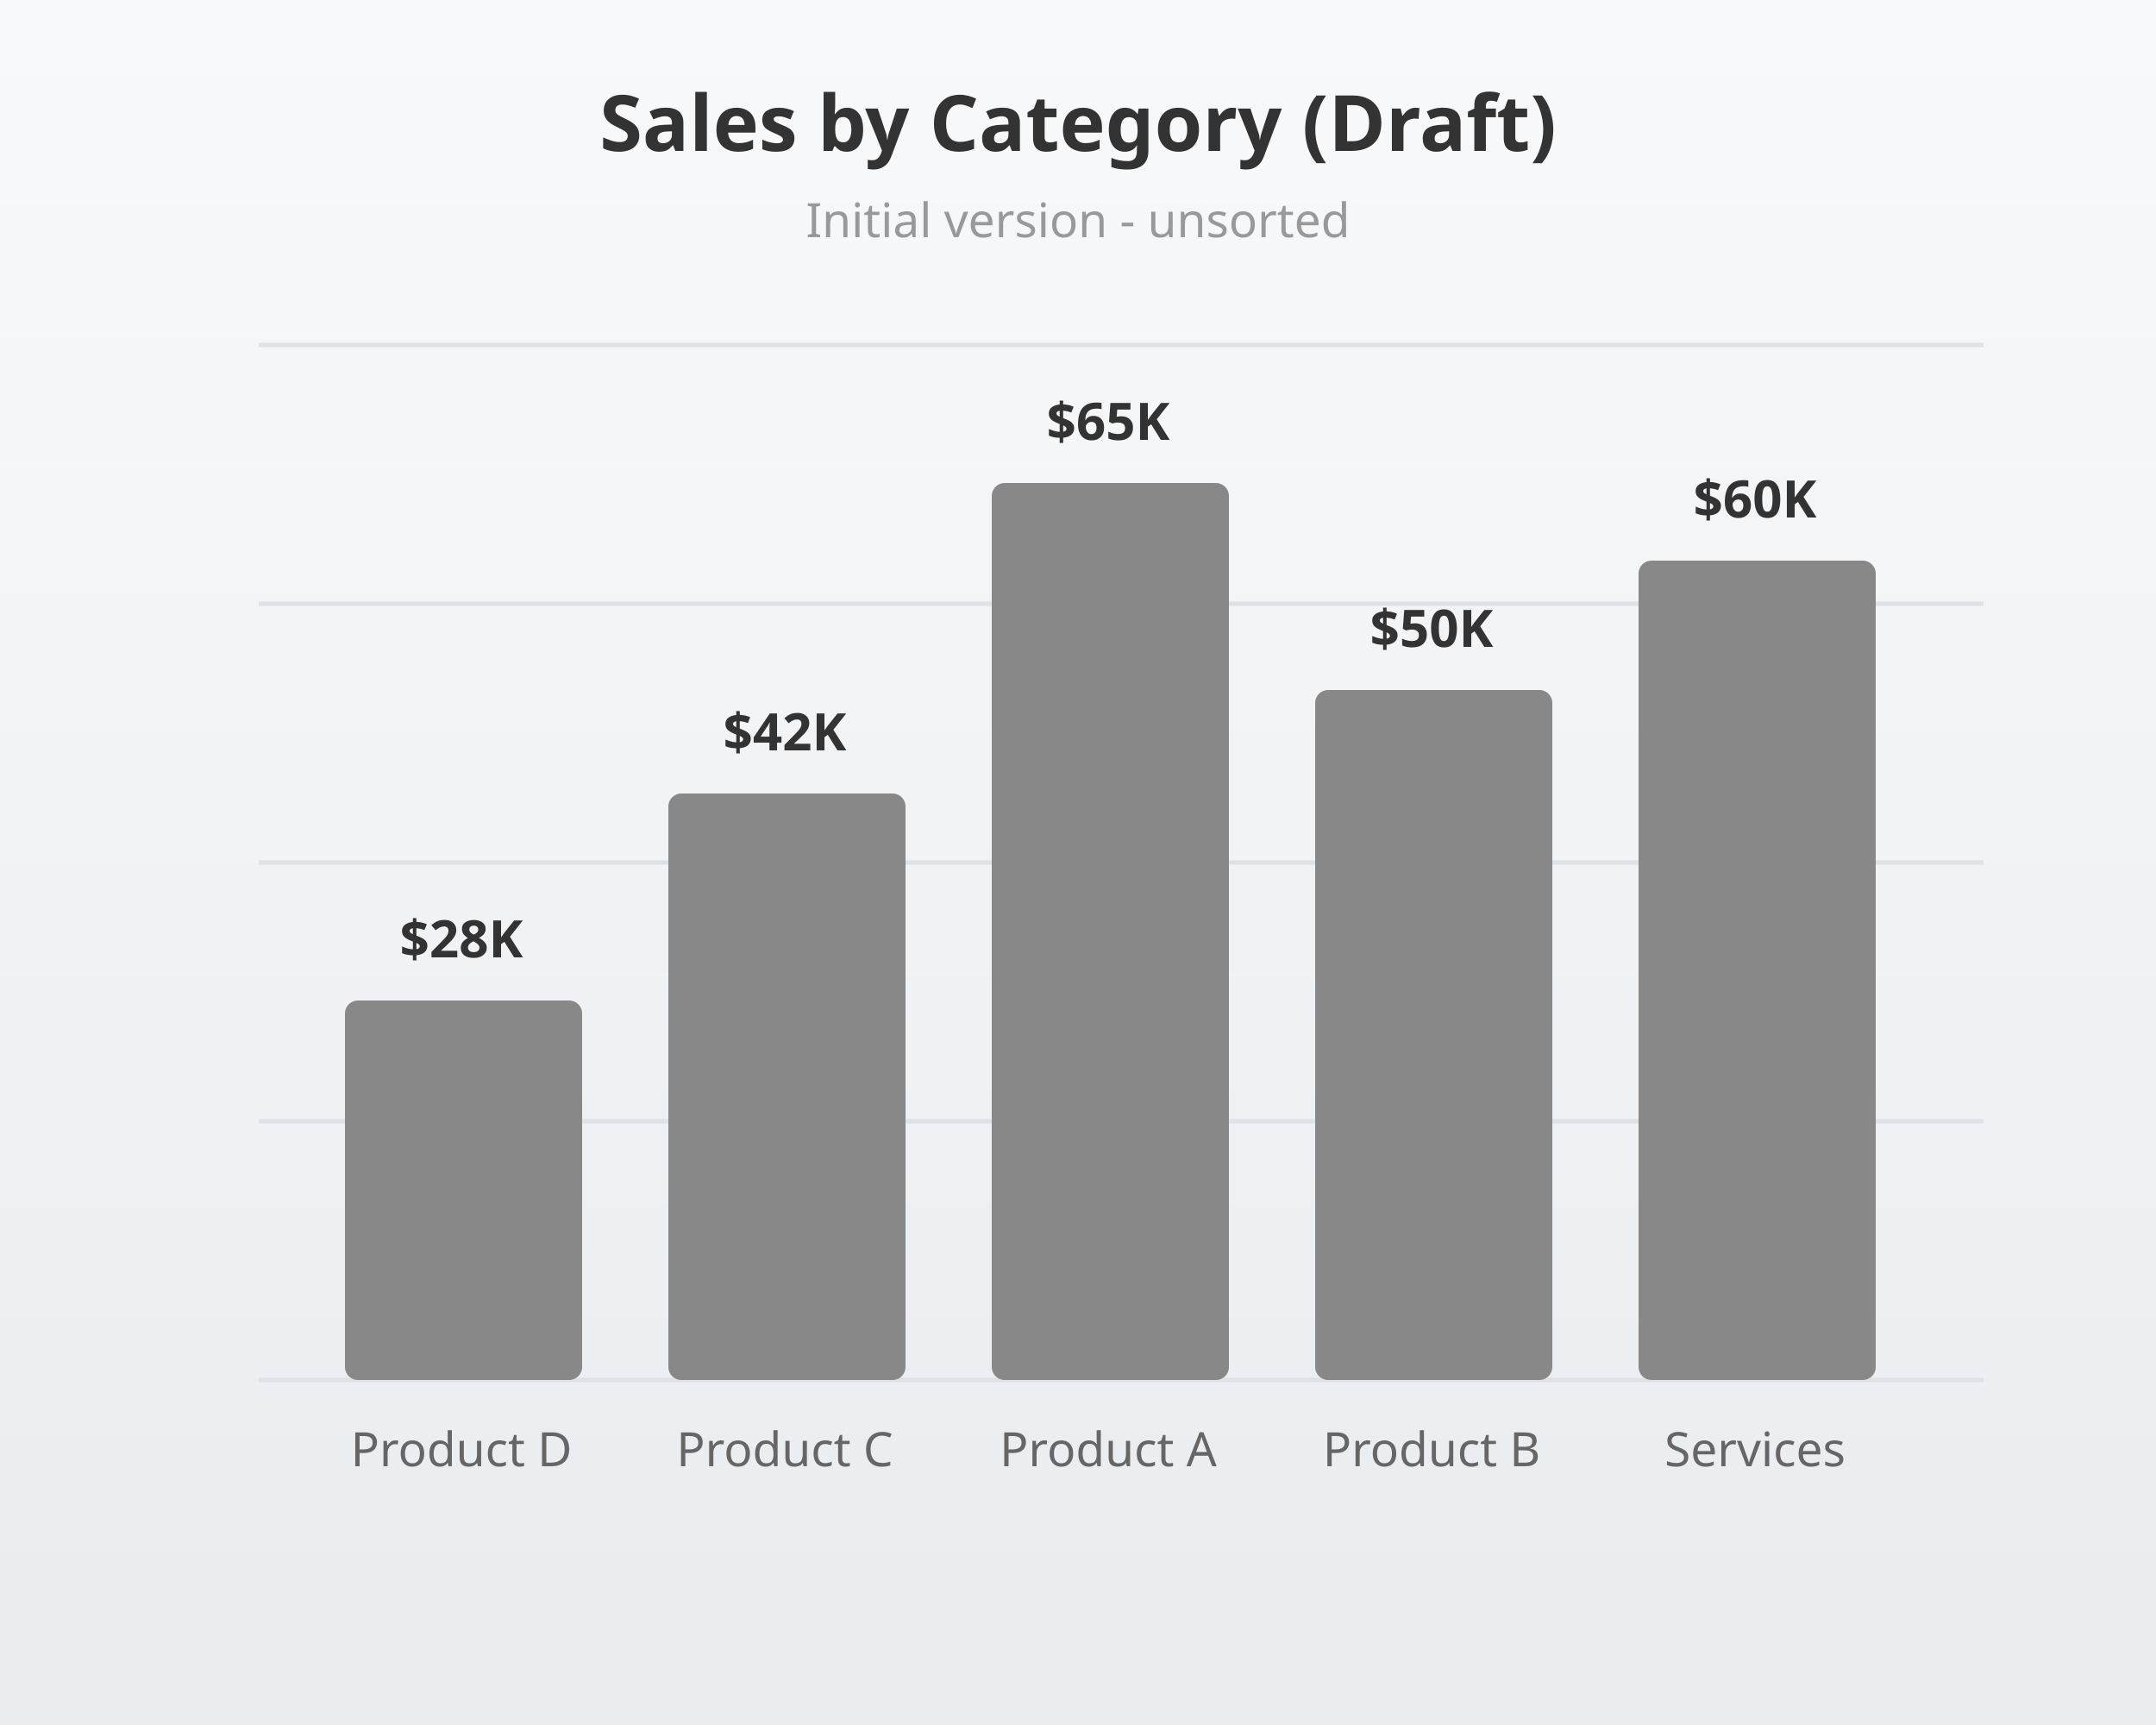
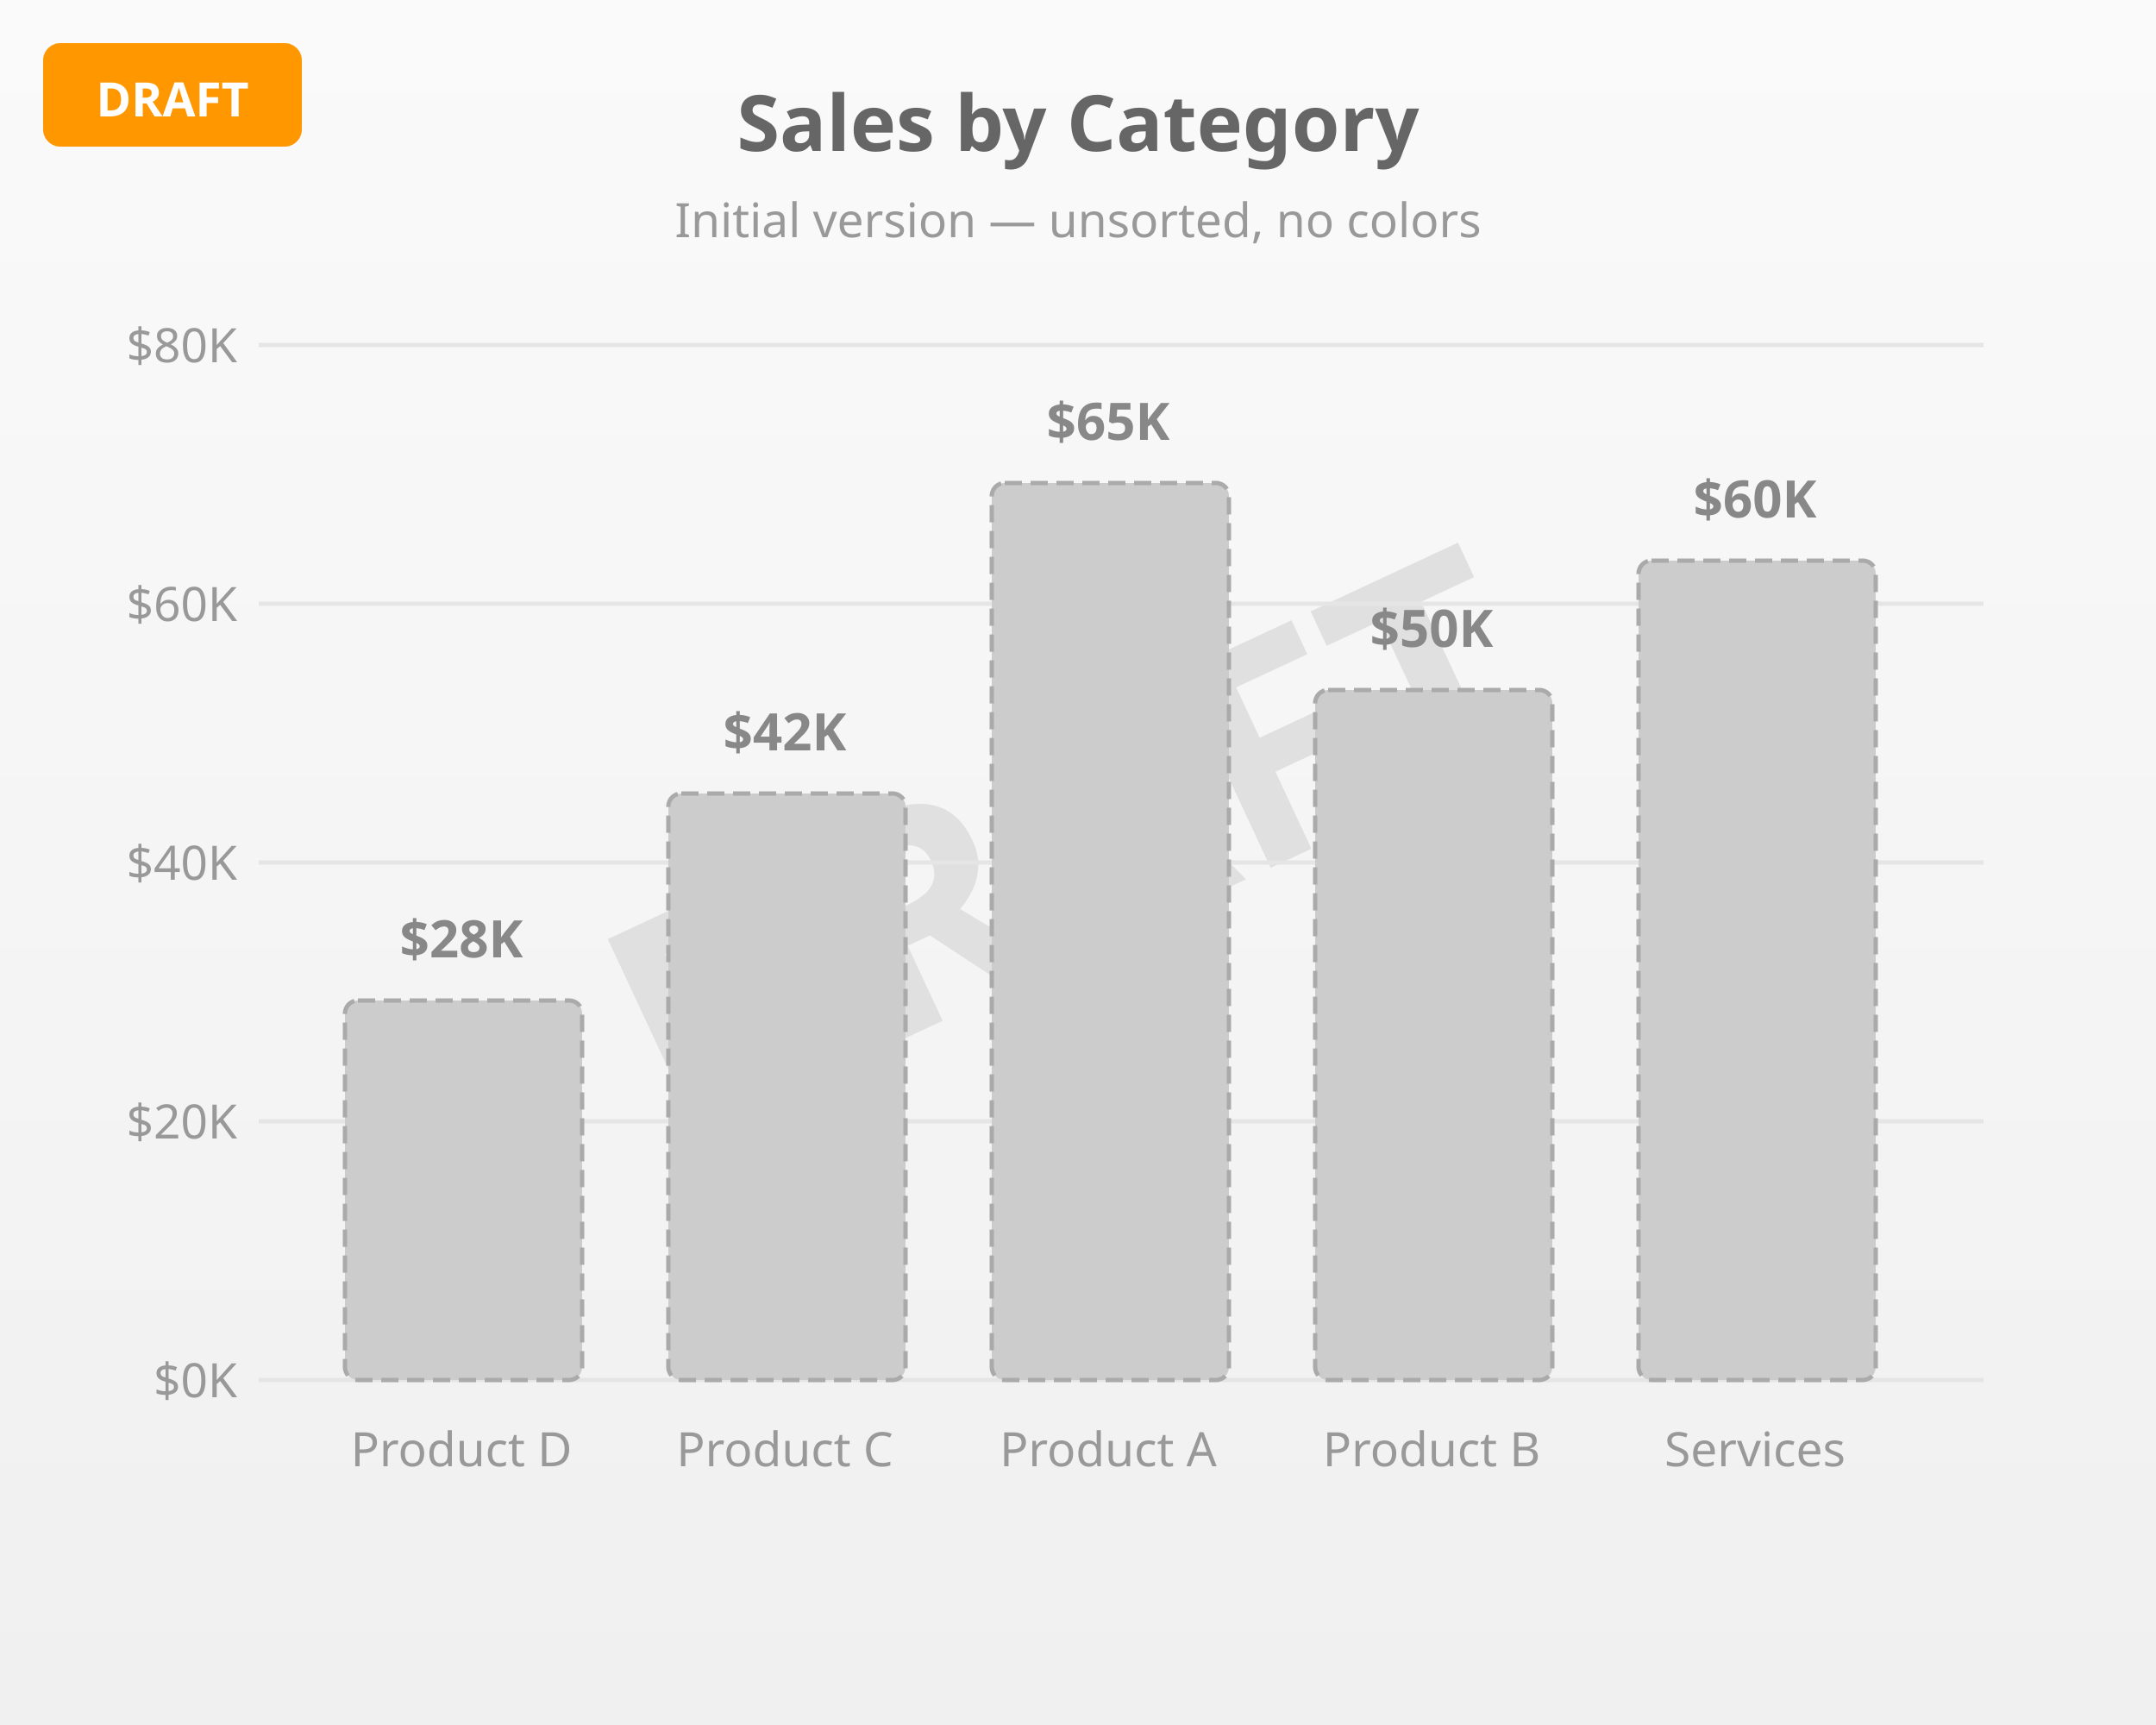
<svg xmlns="http://www.w3.org/2000/svg" viewBox="0 0 500 400">
  <defs>
    <linearGradient id="bg2" x1="0%" y1="0%" x2="0%" y2="100%">
-       <stop offset="0%" style="stop-color:#f8f9fa" />
-       <stop offset="100%" style="stop-color:#e9ecef" />
+       <stop offset="0%" style="stop-color:#fafafa" />
+       <stop offset="100%" style="stop-color:#f0f0f0" />
    </linearGradient>
  </defs>
  <rect width="500" height="400" fill="url(#bg2)" />
-   <text x="250" y="35" text-anchor="middle" font-family="system-ui" font-size="18" font-weight="bold" fill="#333">Sales by Category (Draft)</text>
-   <text x="250" y="55" text-anchor="middle" font-family="system-ui" font-size="11" fill="#999">Initial version - unsorted</text>
-   <g stroke="#dee2e6" stroke-width="1">
+   <text x="250" y="220" text-anchor="middle" font-family="system-ui" font-size="70" font-weight="bold" fill="#e0e0e0" transform="rotate(-25 250 200)">DRAFT</text>
+   <text x="250" y="35" text-anchor="middle" font-family="system-ui" font-size="18" font-weight="bold" fill="#666">Sales by Category</text>
+   <text x="250" y="55" text-anchor="middle" font-family="system-ui" font-size="11" fill="#999">Initial version — unsorted, no colors</text>
+   <g stroke="#e5e5e5" stroke-width="1">
    <line x1="60" y1="320" x2="460" y2="320" />
    <line x1="60" y1="260" x2="460" y2="260" />
    <line x1="60" y1="200" x2="460" y2="200" />
    <line x1="60" y1="140" x2="460" y2="140" />
    <line x1="60" y1="80" x2="460" y2="80" />
  </g>
-   <rect x="80" y="232" width="55" height="88" fill="#888" rx="3" />
-   <rect x="155" y="184" width="55" height="136" fill="#888" rx="3" />
-   <rect x="230" y="112" width="55" height="208" fill="#888" rx="3" />
-   <rect x="305" y="160" width="55" height="160" fill="#888" rx="3" />
-   <rect x="380" y="130" width="55" height="190" fill="#888" rx="3" />
-   <g font-family="system-ui" font-size="12" font-weight="bold" fill="#333" text-anchor="middle">
+   <g font-family="system-ui" font-size="11" fill="#999" text-anchor="end">
+     <text x="55" y="324">$0K</text>
+     <text x="55" y="264">$20K</text>
+     <text x="55" y="204">$40K</text>
+     <text x="55" y="144">$60K</text>
+     <text x="55" y="84">$80K</text>
+   </g>
+   <rect x="80" y="232" width="55" height="88" fill="#ccc" stroke="#aaa" stroke-width="1" stroke-dasharray="4,2" rx="3" />
+   <rect x="155" y="184" width="55" height="136" fill="#ccc" stroke="#aaa" stroke-width="1" stroke-dasharray="4,2" rx="3" />
+   <rect x="230" y="112" width="55" height="208" fill="#ccc" stroke="#aaa" stroke-width="1" stroke-dasharray="4,2" rx="3" />
+   <rect x="305" y="160" width="55" height="160" fill="#ccc" stroke="#aaa" stroke-width="1" stroke-dasharray="4,2" rx="3" />
+   <rect x="380" y="130" width="55" height="190" fill="#ccc" stroke="#aaa" stroke-width="1" stroke-dasharray="4,2" rx="3" />
+   <g font-family="system-ui" font-size="12" font-weight="bold" fill="#888" text-anchor="middle">
    <text x="107" y="222">$28K</text>
    <text x="182" y="174">$42K</text>
    <text x="257" y="102">$65K</text>
    <text x="332" y="150">$50K</text>
    <text x="407" y="120">$60K</text>
  </g>
-   <g font-family="system-ui" font-size="11" fill="#666" text-anchor="middle">
+   <g font-family="system-ui" font-size="11" fill="#999" text-anchor="middle">
    <text x="107" y="340">Product D</text>
    <text x="182" y="340">Product C</text>
    <text x="257" y="340">Product A</text>
    <text x="332" y="340">Product B</text>
    <text x="407" y="340">Services</text>
  </g>
+   <rect x="10" y="10" width="60" height="24" fill="#ff9800" rx="4" />
+   <text x="40" y="27" text-anchor="middle" font-family="system-ui" font-size="11" font-weight="bold" fill="white">DRAFT</text>
</svg>
